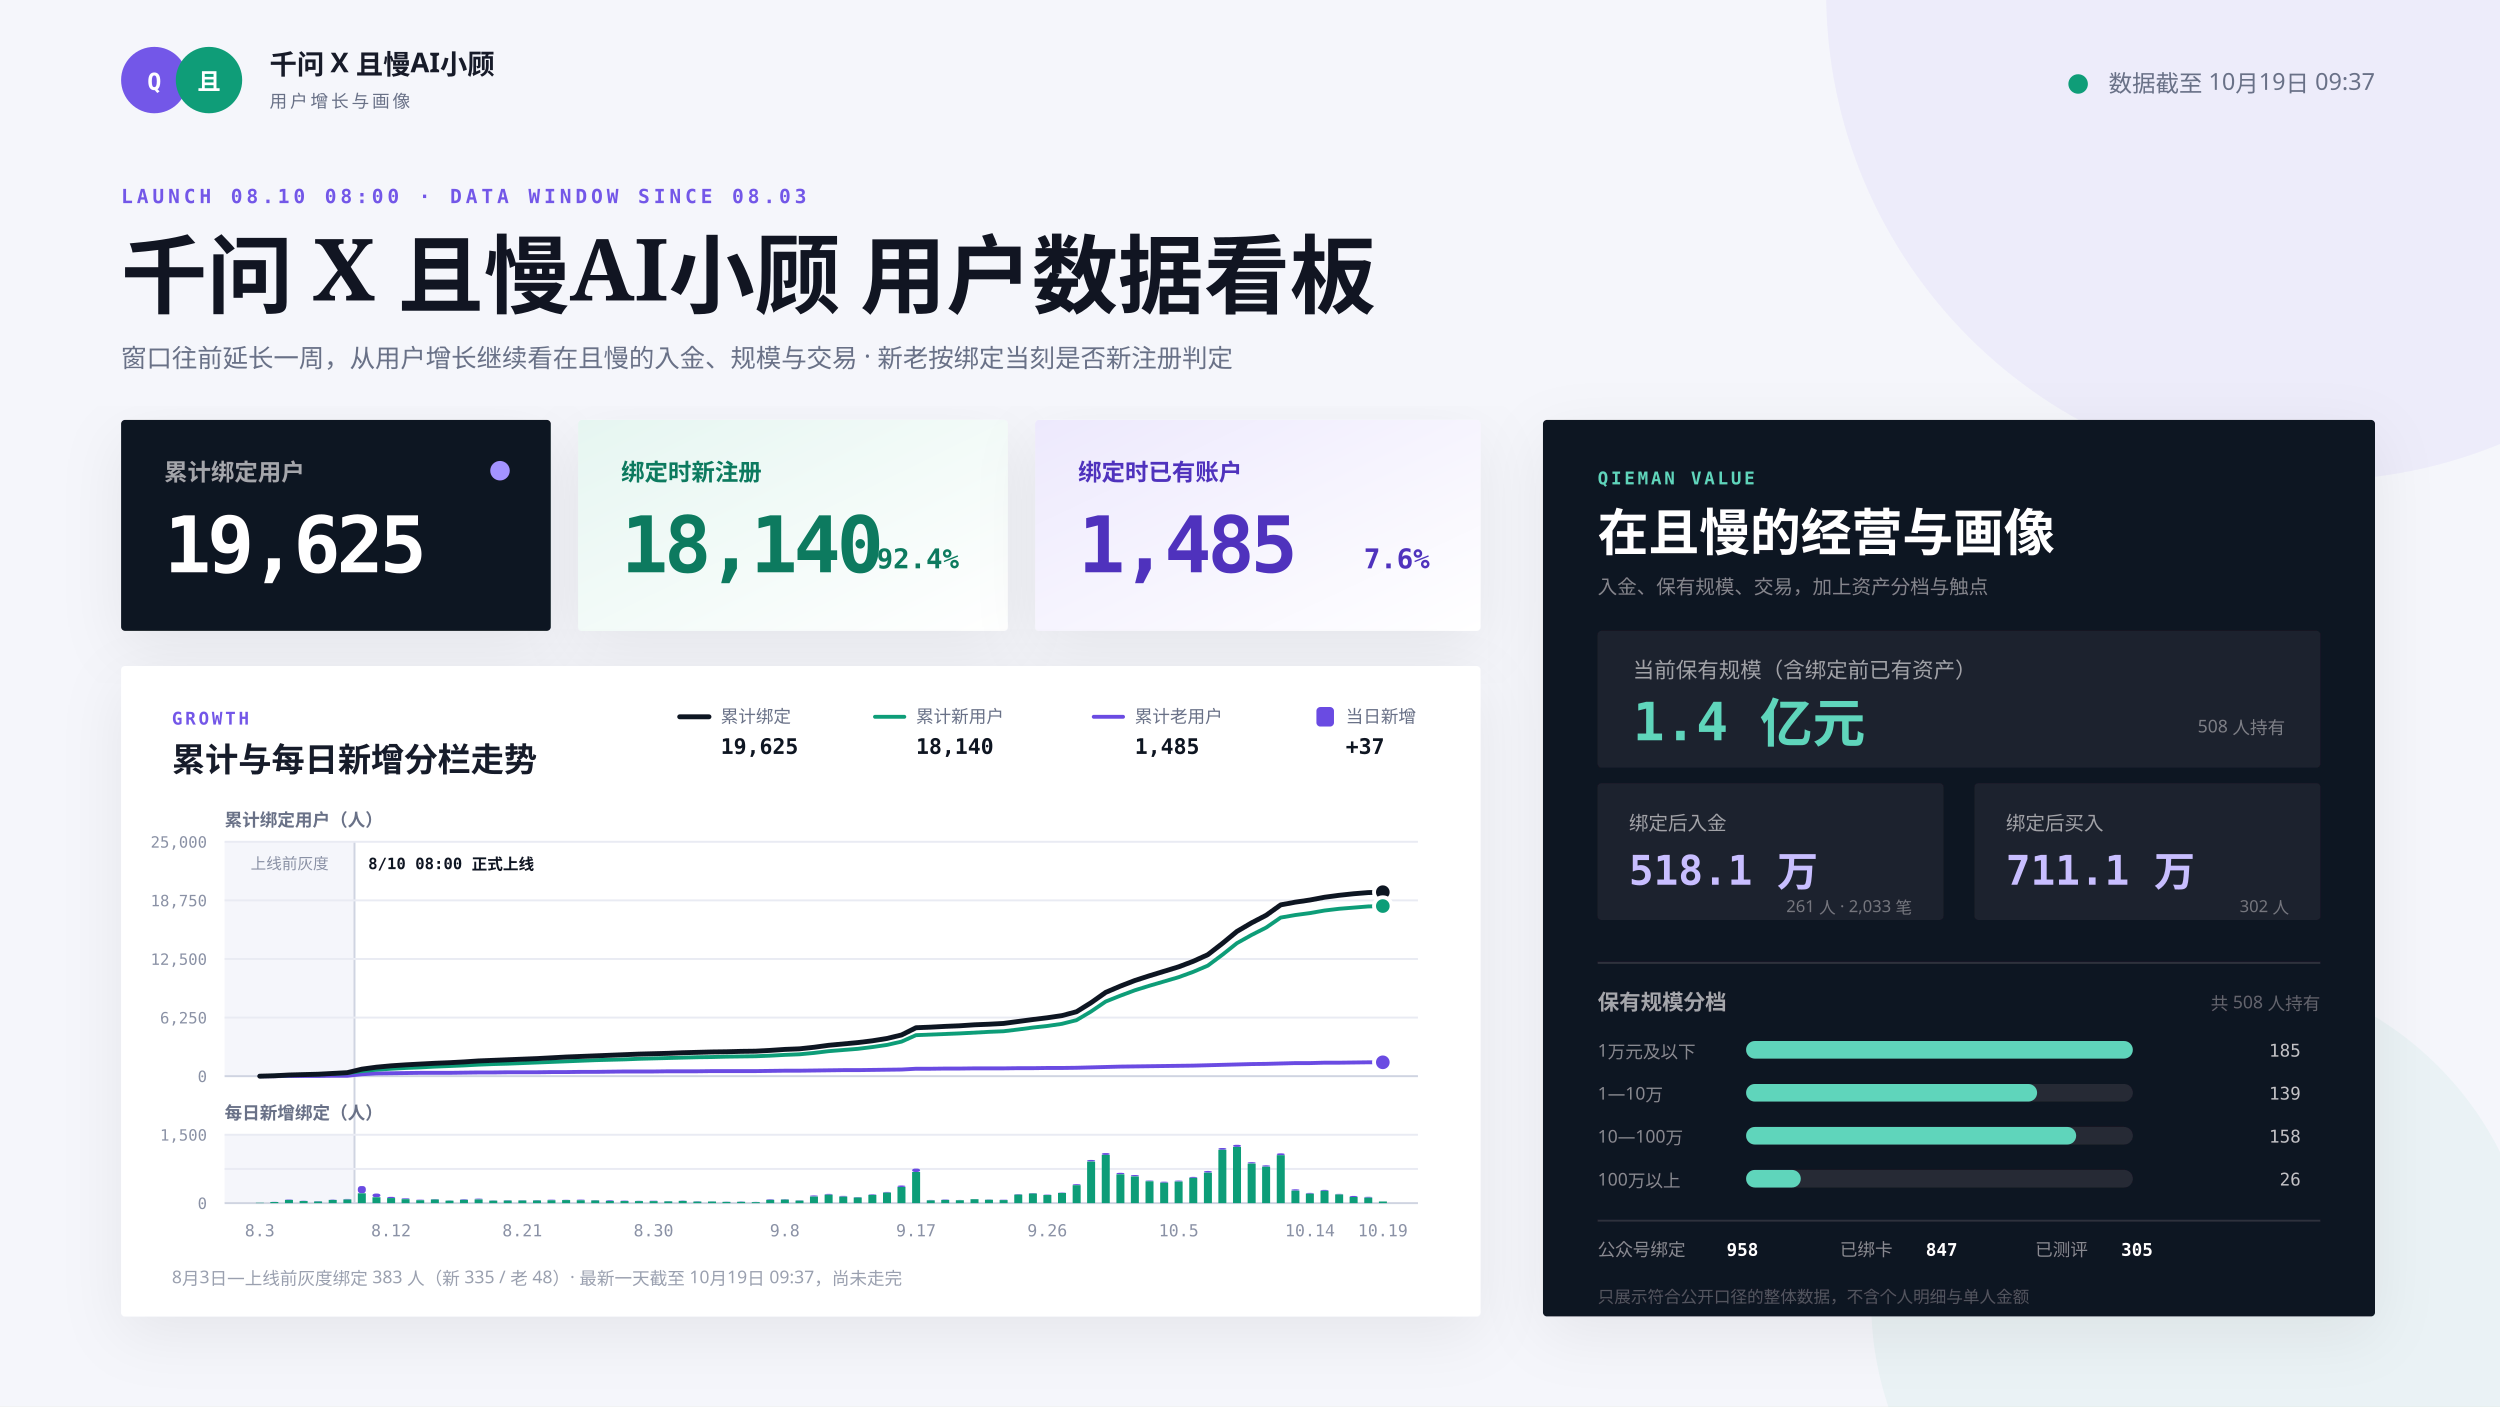
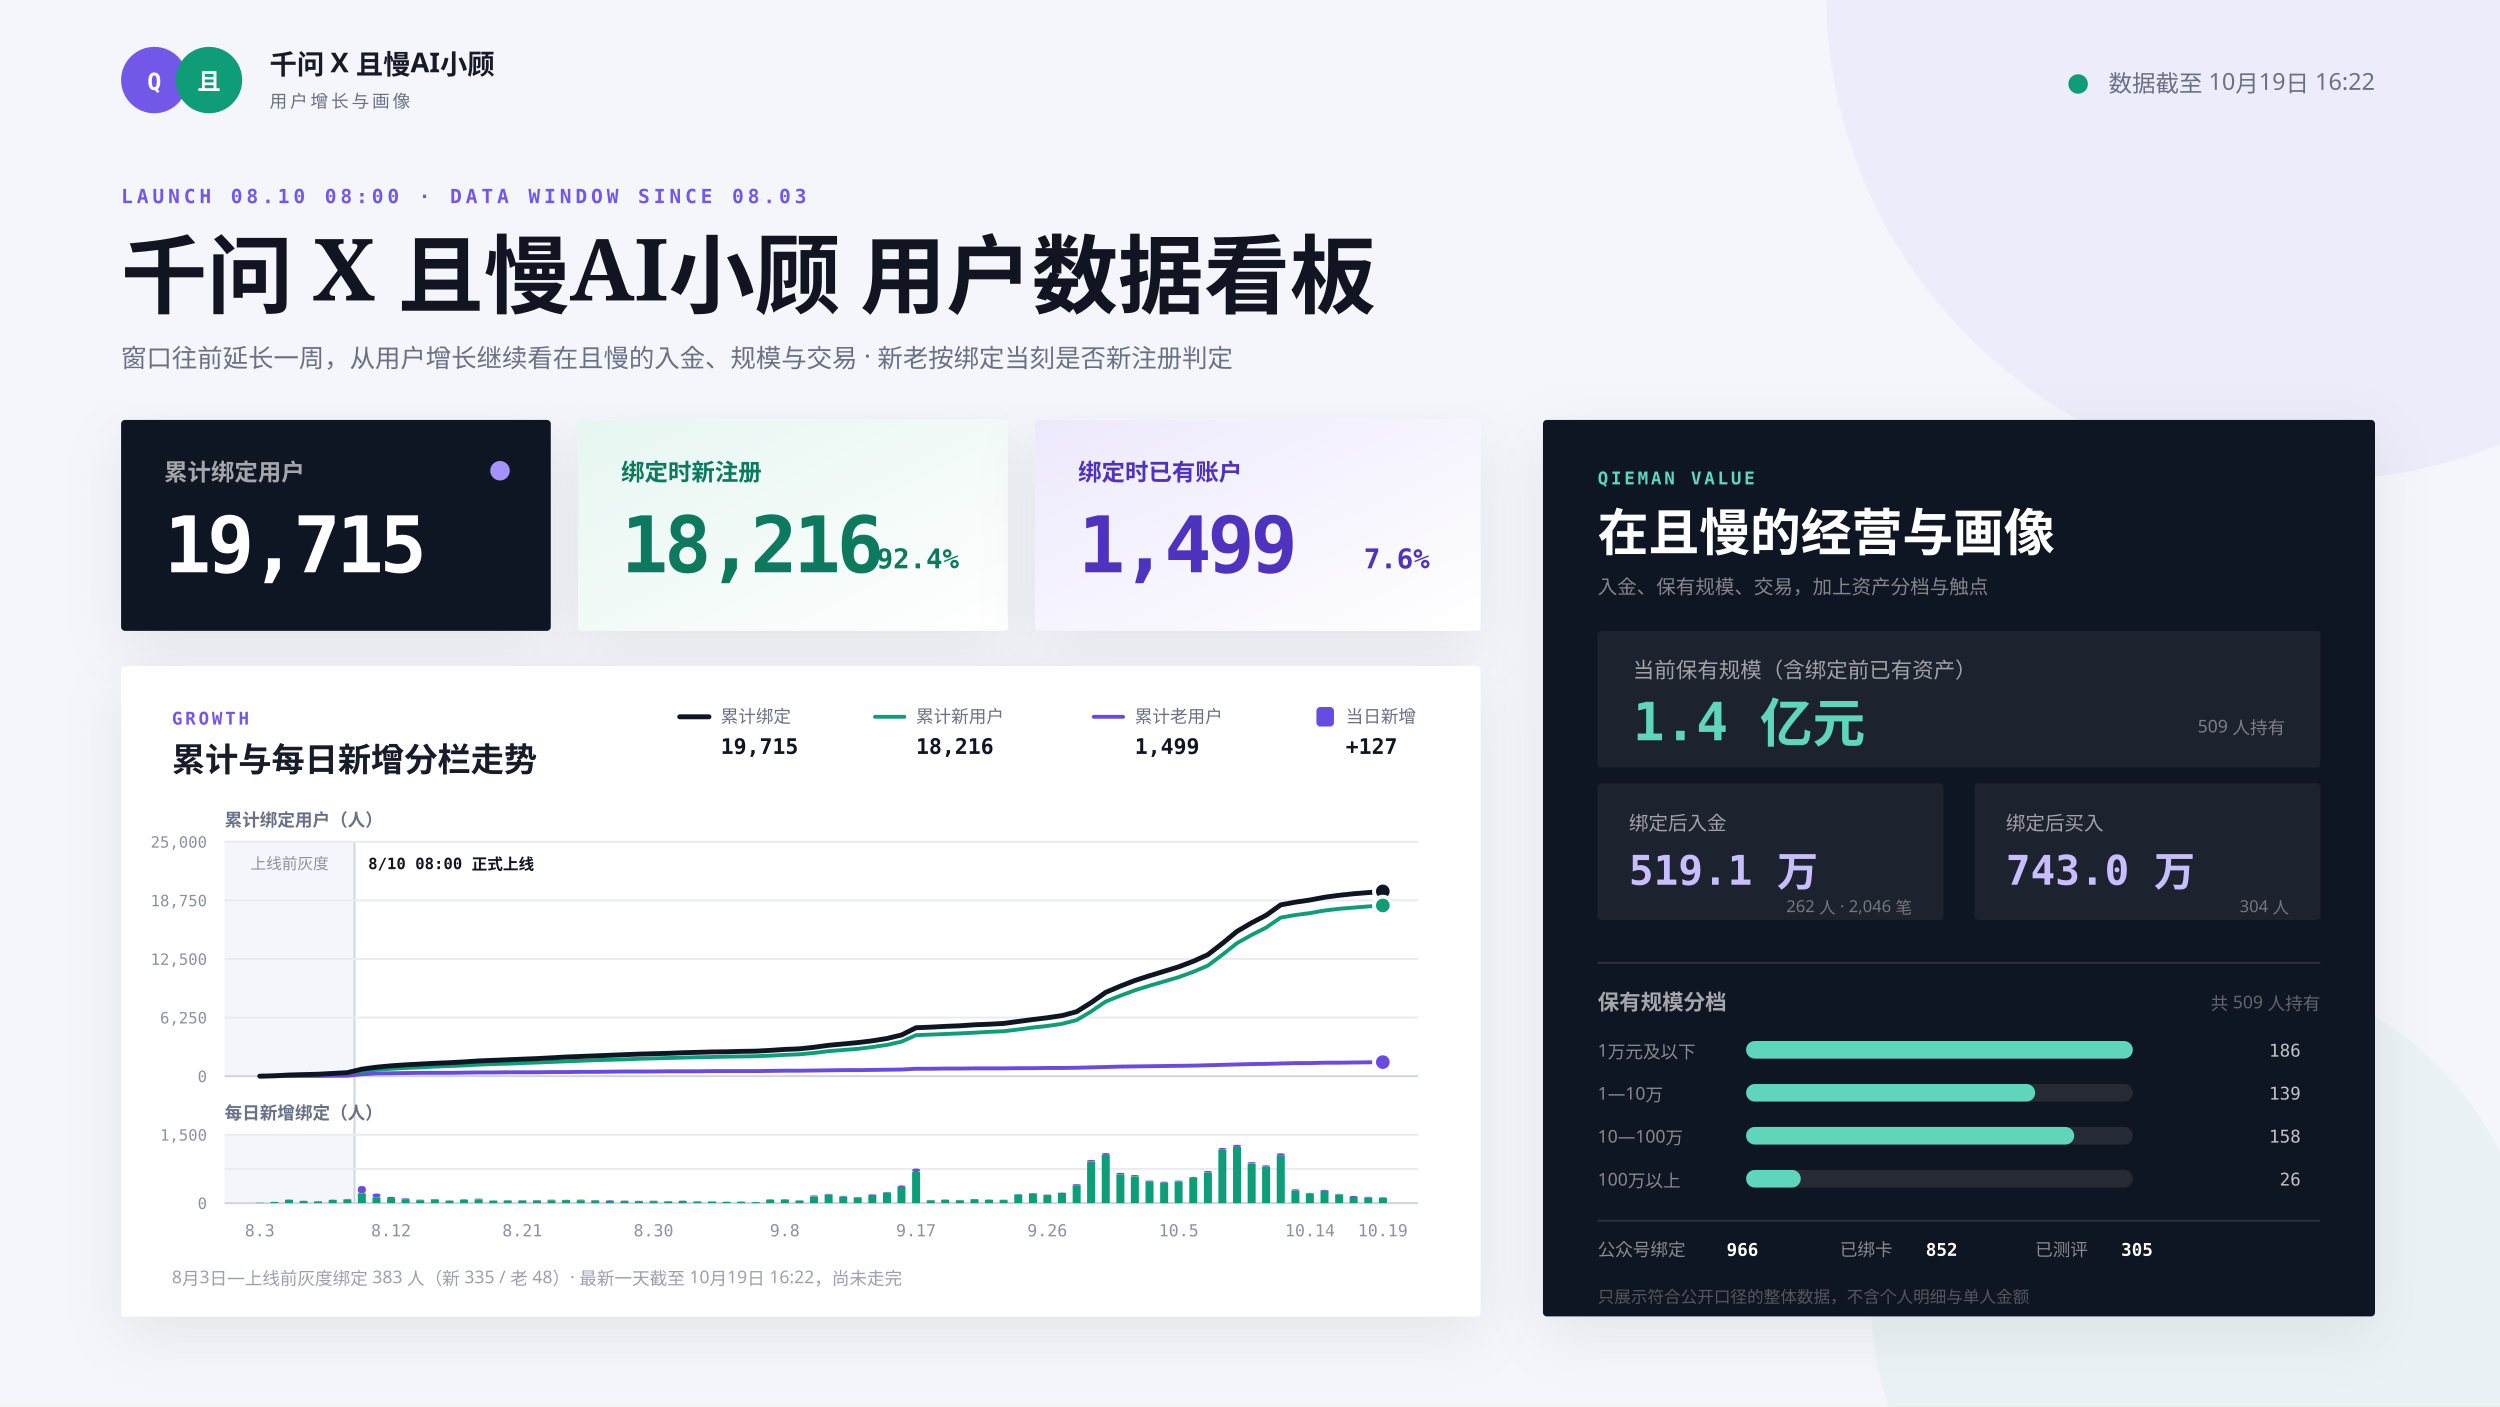
<svg xmlns="http://www.w3.org/2000/svg" width="1280" height="720" viewBox="0 0 1280 720" role="img" aria-labelledby="title desc">
  <defs>
    <linearGradient id="newCard" x1="0" y1="0" x2="1" y2="1">
      <stop offset="0" stop-color="#E6F6F1" />
      <stop offset="1" stop-color="#FFFFFF" />
    </linearGradient>
    <linearGradient id="oldCard" x1="0" y1="0" x2="1" y2="1">
      <stop offset="0" stop-color="#EDE9FD" />
      <stop offset="1" stop-color="#FFFFFF" />
    </linearGradient>
    <filter id="shadow" x="-15%" y="-15%" width="130%" height="140%">
      <feDropShadow dx="0" dy="9" stdDeviation="16" flood-color="#171B29" flood-opacity=".07" />
    </filter>
  </defs>
  <rect width="1280" height="720" fill="#F5F6FB" />
  <circle cx="1185" cy="-4" r="250" fill="#7357E8" fill-opacity=".07" />
  <circle cx="1128" cy="666" r="170" fill="#0F9D78" fill-opacity=".045" />
  <g font-family="PingFang SC,Microsoft YaHei,sans-serif">
    <g transform="translate(62 24)">
      <circle cx="17" cy="17" r="17" fill="#7357E8" />
      <text x="17" y="22" text-anchor="middle" fill="#FFFFFF" font-size="12" font-family="SFMono-Regular,monospace" font-weight="700">Q</text>
      <circle cx="45" cy="17" r="17" fill="#0F9D78" />
      <text x="45" y="22" text-anchor="middle" fill="#FFFFFF" font-size="12" font-weight="700">且</text>
      <text x="76" y="14" fill="#171B29" font-size="14" font-weight="700">千问 X 且慢AI小顾</text>
      <text x="76" y="31" fill="#697187" font-size="9" letter-spacing="1.5">用户增长与画像</text>
    </g>
-     <text x="1216" y="47" text-anchor="end" fill="#697187" font-size="12">数据截至 10月19日 09:37</text>
+     <text x="1216" y="47" text-anchor="end" fill="#697187" font-size="12">数据截至 10月19日 16:22</text>
    <circle cx="1064" cy="43" r="5" fill="#0F9D78" />
    <text x="62" y="104" fill="#7357E8" font-family="SFMono-Regular,monospace" font-size="10" font-weight="700" letter-spacing="2">LAUNCH 08.10 08:00 · DATA WINDOW SINCE 08.03</text>
    <text x="62" y="157" fill="#111522" font-family="Songti SC,STSong,serif" font-size="44" font-weight="700">千问 X 且慢AI小顾 用户数据看板</text>
    <text x="62" y="188" fill="#697187" font-size="13">窗口往前延长一周，从用户增长继续看在且慢的入金、规模与交易 · 新老按绑定当刻是否新注册判定</text>
    <g transform="translate(62 215)" filter="url(#shadow)">
      <rect width="220" height="108" rx="2" fill="#111522" />
      <text x="22" y="31" fill="#FFFFFF" fill-opacity=".62" font-size="12" font-weight="700">累计绑定用户</text>
-       <text x="22" y="78" fill="#FFFFFF" font-family="SFMono-Regular,monospace" font-size="40" font-weight="800" letter-spacing="-2">19,625</text>
+       <text x="22" y="78" fill="#FFFFFF" font-family="SFMono-Regular,monospace" font-size="40" font-weight="800" letter-spacing="-2">19,715</text>
      <circle cx="194" cy="26" r="5" fill="#A493FF" />
    </g>
    <g transform="translate(296 215)" filter="url(#shadow)">
      <rect width="220" height="108" rx="2" fill="url(#newCard)" />
      <text x="22" y="31" fill="#0A7A5E" font-size="12" font-weight="700">绑定时新注册</text>
-       <text x="22" y="78" fill="#0A7A5E" font-family="SFMono-Regular,monospace" font-size="40" font-weight="800" letter-spacing="-2">18,140</text>
+       <text x="22" y="78" fill="#0A7A5E" font-family="SFMono-Regular,monospace" font-size="40" font-weight="800" letter-spacing="-2">18,216</text>
      <text x="195" y="76" text-anchor="end" fill="#0A7A5E" font-family="SFMono-Regular,monospace" font-size="14" font-weight="700">92.4%</text>
    </g>
    <g transform="translate(530 215)" filter="url(#shadow)">
      <rect width="228" height="108" rx="2" fill="url(#oldCard)" />
      <text x="22" y="31" fill="#4F33BD" font-size="12" font-weight="700">绑定时已有账户</text>
-       <text x="22" y="78" fill="#4F33BD" font-family="SFMono-Regular,monospace" font-size="40" font-weight="800" letter-spacing="-2">1,485</text>
+       <text x="22" y="78" fill="#4F33BD" font-family="SFMono-Regular,monospace" font-size="40" font-weight="800" letter-spacing="-2">1,499</text>
      <text x="202" y="76" text-anchor="end" fill="#4F33BD" font-family="SFMono-Regular,monospace" font-size="14" font-weight="700">7.6%</text>
    </g>
    <g transform="translate(62 341)" filter="url(#shadow)">
      <rect width="696" height="333" rx="2" fill="#FFFFFF" />
      <text x="26" y="30" fill="#7357E8" font-family="SFMono-Regular,monospace" font-size="9" font-weight="700" letter-spacing="1.4">GROWTH</text>
      <text x="26" y="54" fill="#171B29" font-size="17" font-weight="700">累计与每日新增分栏走势</text>
      <g font-size="9">
        <line x1="286" y1="26" x2="301" y2="26" stroke="#111522" stroke-width="2.5" stroke-linecap="round" />
        <text x="307" y="29" fill="#697187">累计绑定</text>
-         <text x="307" y="45" fill="#111522" font-family="SFMono-Regular,monospace" font-size="11" font-weight="700">19,625</text>
+         <text x="307" y="45" fill="#111522" font-family="SFMono-Regular,monospace" font-size="11" font-weight="700">19,715</text>
        <line x1="386" y1="26" x2="401" y2="26" stroke="#0F9D78" stroke-width="2" stroke-linecap="round" />
        <text x="407" y="29" fill="#697187">累计新用户</text>
-         <text x="407" y="45" fill="#111522" font-family="SFMono-Regular,monospace" font-size="11" font-weight="700">18,140</text>
+         <text x="407" y="45" fill="#111522" font-family="SFMono-Regular,monospace" font-size="11" font-weight="700">18,216</text>
        <line x1="498" y1="26" x2="513" y2="26" stroke="#6A4CE2" stroke-width="2" stroke-linecap="round" />
        <text x="519" y="29" fill="#697187">累计老用户</text>
-         <text x="519" y="45" fill="#111522" font-family="SFMono-Regular,monospace" font-size="11" font-weight="700">1,485</text>
+         <text x="519" y="45" fill="#111522" font-family="SFMono-Regular,monospace" font-size="11" font-weight="700">1,499</text>
        <rect x="612" y="21" width="9" height="10" rx="2" fill="#6A4CE2" />
        <text x="627" y="29" fill="#697187">当日新增</text>
-         <text x="627" y="45" fill="#111522" font-family="SFMono-Regular,monospace" font-size="11" font-weight="700">+37</text>
+         <text x="627" y="45" fill="#111522" font-family="SFMono-Regular,monospace" font-size="11" font-weight="700">+127</text>
      </g>
      <rect x="53" y="90" width="66.5" height="120" fill="#F5F6FB" />
      <rect x="53" y="240" width="66.5" height="35" fill="#F5F6FB" />
      <line x1="119.5" y1="90" x2="119.5" y2="275" stroke="#CFD4E1" />
      <text x="86.3" y="104" text-anchor="middle" fill="#8A91A5" font-family="SFMono-Regular,monospace" font-size="8">上线前灰度</text>
      <text x="126.5" y="104" fill="#111522" font-family="SFMono-Regular,monospace" font-size="8" font-weight="700">8/10 08:00 正式上线</text>
      <text x="53" y="82" fill="#697187" font-size="9" font-weight="700">累计绑定用户（人）</text>
      <g stroke="#E9EBF3">
        <line x1="53" y1="180" x2="664" y2="180" />
        <line x1="53" y1="150" x2="664" y2="150" />
        <line x1="53" y1="120" x2="664" y2="120" />
        <line x1="53" y1="90" x2="664" y2="90" />
      </g>
      <line x1="53" y1="210" x2="664" y2="210" stroke="#CFD4E1" />
      <g fill="#8A91A5" font-family="SFMono-Regular,monospace" font-size="8">
        <text x="44" y="213" text-anchor="end">0</text>
        <text x="44" y="183" text-anchor="end">6,250</text>
        <text x="44" y="153" text-anchor="end">12,500</text>
        <text x="44" y="123" text-anchor="end">18,750</text>
        <text x="44" y="93" text-anchor="end">25,000</text>
      </g>
-       <path d="M71.0 210.0 L78.5 210.0 L85.9 209.9 L93.4 209.9 L100.9 209.9 L108.3 209.8 L115.8 209.8 L123.3 209.0 L130.7 208.6 L138.2 208.5 L145.7 208.4 L153.1 208.3 L160.6 208.3 L168.1 208.3 L175.5 208.2 L183.0 208.1 L190.5 208.1 L197.9 208.0 L205.4 208.0 L212.9 208.0 L220.4 207.9 L227.8 207.9 L235.3 207.8 L242.8 207.8 L250.2 207.7 L257.7 207.6 L265.2 207.6 L272.6 207.6 L280.1 207.5 L287.6 207.5 L295.0 207.5 L302.5 207.4 L310.0 207.4 L317.4 207.4 L324.9 207.4 L332.4 207.3 L339.8 207.2 L347.3 207.2 L354.8 207.1 L362.2 207.0 L369.7 206.9 L377.2 206.9 L384.6 206.8 L392.1 206.7 L399.6 206.6 L407.0 206.2 L414.5 206.2 L422.0 206.1 L429.4 206.1 L436.9 206.0 L444.4 206.0 L451.8 206.0 L459.3 205.9 L466.8 205.9 L474.2 205.8 L481.7 205.8 L489.2 205.7 L496.6 205.5 L504.1 205.3 L511.6 205.1 L519.1 205.0 L526.5 204.9 L534.0 204.8 L541.5 204.7 L548.9 204.6 L556.4 204.4 L563.9 204.2 L571.3 204.0 L578.8 203.8 L586.3 203.7 L593.7 203.5 L601.2 203.3 L608.7 203.3 L616.1 203.1 L623.6 203.1 L631.1 203.0 L638.5 202.9 L646.0 202.9" fill="none" stroke="#6A4CE2" stroke-width="2" stroke-linecap="round" stroke-linejoin="round" />
-       <path d="M71.0 210.0 L78.5 209.8 L85.9 209.5 L93.4 209.3 L100.9 209.1 L108.3 208.8 L115.8 208.4 L123.3 207.4 L130.7 206.7 L138.2 206.2 L145.7 205.8 L153.1 205.5 L160.6 205.1 L168.1 204.8 L175.5 204.5 L183.0 204.1 L190.5 203.8 L197.9 203.6 L205.4 203.3 L212.9 203.0 L220.4 202.7 L227.8 202.4 L235.3 202.1 L242.8 201.8 L250.2 201.6 L257.7 201.4 L265.2 201.1 L272.6 200.9 L280.1 200.7 L287.6 200.5 L295.0 200.3 L302.5 200.2 L310.0 200.0 L317.4 199.9 L324.9 199.8 L332.4 199.5 L339.8 199.1 L347.3 198.8 L354.8 198.1 L362.2 197.2 L369.7 196.6 L377.2 196.0 L384.6 195.1 L392.1 194.0 L399.6 192.3 L407.0 189.0 L414.5 188.7 L422.0 188.4 L429.4 188.1 L436.9 187.7 L444.4 187.3 L451.8 187.0 L459.3 186.1 L466.8 185.1 L474.2 184.3 L481.7 183.2 L489.2 181.3 L496.6 176.9 L504.1 171.8 L511.6 168.8 L519.1 166.0 L526.5 163.7 L534.0 161.5 L541.5 159.3 L548.9 156.6 L556.4 153.4 L563.9 147.8 L571.3 141.9 L578.8 137.7 L586.3 133.9 L593.7 128.8 L601.2 127.5 L608.7 126.5 L616.1 125.2 L623.6 124.3 L631.1 123.7 L638.5 123.1 L646.0 122.9" fill="none" stroke="#0F9D78" stroke-width="2" stroke-linecap="round" stroke-linejoin="round" />
-       <path d="M71.0 210.0 L78.5 209.8 L85.9 209.4 L93.4 209.2 L100.9 209.0 L108.3 208.6 L115.8 208.2 L123.3 206.4 L130.7 205.4 L138.2 204.7 L145.7 204.2 L153.1 203.8 L160.6 203.4 L168.1 203.1 L175.5 202.7 L183.0 202.2 L190.5 201.9 L197.9 201.6 L205.4 201.3 L212.9 201.0 L220.4 200.6 L227.8 200.2 L235.3 199.9 L242.8 199.6 L250.2 199.3 L257.7 199.0 L265.2 198.7 L272.6 198.5 L280.1 198.3 L287.6 198.0 L295.0 197.8 L302.5 197.6 L310.0 197.5 L317.4 197.3 L324.9 197.2 L332.4 196.8 L339.8 196.3 L347.3 196.0 L354.8 195.2 L362.2 194.2 L369.7 193.5 L377.2 192.8 L384.6 191.9 L392.1 190.7 L399.6 188.9 L407.0 185.2 L414.5 184.9 L422.0 184.5 L429.4 184.2 L436.9 183.7 L444.4 183.4 L451.8 183.0 L459.3 182.0 L466.8 181.0 L474.2 180.1 L481.7 179.0 L489.2 177.0 L496.6 172.4 L504.1 167.1 L511.6 163.9 L519.1 161.0 L526.5 158.6 L534.0 156.3 L541.5 154.0 L548.9 151.2 L556.4 147.8 L563.9 142.0 L571.3 135.9 L578.8 131.5 L586.3 127.6 L593.7 122.3 L601.2 120.9 L608.7 119.8 L616.1 118.4 L623.6 117.4 L631.1 116.6 L638.5 116.0 L646.0 115.8" fill="none" stroke="#111522" stroke-width="2.5" stroke-linecap="round" stroke-linejoin="round" />
+       <path d="M71.0 210.0 L78.5 210.0 L85.9 209.9 L93.4 209.9 L100.9 209.9 L108.3 209.8 L115.8 209.8 L123.3 209.0 L130.7 208.6 L138.2 208.5 L145.7 208.4 L153.1 208.3 L160.6 208.3 L168.1 208.3 L175.5 208.2 L183.0 208.1 L190.5 208.1 L197.9 208.0 L205.4 208.0 L212.9 208.0 L220.4 207.9 L227.8 207.9 L235.3 207.8 L242.8 207.8 L250.2 207.7 L257.7 207.6 L265.2 207.6 L272.6 207.6 L280.1 207.5 L287.6 207.5 L295.0 207.5 L302.5 207.4 L310.0 207.4 L317.4 207.4 L324.9 207.4 L332.4 207.3 L339.8 207.2 L347.3 207.2 L354.8 207.1 L362.2 207.0 L369.7 206.9 L377.2 206.9 L384.6 206.8 L392.1 206.7 L399.6 206.6 L407.0 206.2 L414.5 206.2 L422.0 206.1 L429.4 206.1 L436.9 206.0 L444.4 206.0 L451.8 206.0 L459.3 205.9 L466.8 205.9 L474.2 205.8 L481.7 205.8 L489.2 205.7 L496.6 205.5 L504.1 205.3 L511.6 205.1 L519.1 205.0 L526.5 204.9 L534.0 204.8 L541.5 204.7 L548.9 204.6 L556.4 204.4 L563.9 204.2 L571.3 204.0 L578.8 203.8 L586.3 203.7 L593.7 203.5 L601.2 203.3 L608.7 203.3 L616.1 203.1 L623.6 203.1 L631.1 203.0 L638.5 202.9 L646.0 202.8" fill="none" stroke="#6A4CE2" stroke-width="2" stroke-linecap="round" stroke-linejoin="round" />
+       <path d="M71.0 210.0 L78.5 209.8 L85.9 209.5 L93.4 209.3 L100.9 209.1 L108.3 208.8 L115.8 208.4 L123.3 207.4 L130.7 206.7 L138.2 206.2 L145.7 205.8 L153.1 205.5 L160.6 205.1 L168.1 204.8 L175.5 204.5 L183.0 204.1 L190.5 203.8 L197.9 203.6 L205.4 203.3 L212.9 203.0 L220.4 202.7 L227.8 202.4 L235.3 202.1 L242.8 201.8 L250.2 201.6 L257.7 201.4 L265.2 201.1 L272.6 200.9 L280.1 200.7 L287.6 200.5 L295.0 200.3 L302.5 200.2 L310.0 200.0 L317.4 199.9 L324.9 199.8 L332.4 199.5 L339.8 199.1 L347.3 198.8 L354.8 198.1 L362.2 197.2 L369.7 196.6 L377.2 196.0 L384.6 195.1 L392.1 194.0 L399.6 192.3 L407.0 189.0 L414.5 188.7 L422.0 188.4 L429.4 188.1 L436.9 187.7 L444.4 187.3 L451.8 187.0 L459.3 186.1 L466.8 185.1 L474.2 184.3 L481.7 183.2 L489.2 181.3 L496.6 176.9 L504.1 171.8 L511.6 168.8 L519.1 166.0 L526.5 163.7 L534.0 161.5 L541.5 159.3 L548.9 156.6 L556.4 153.4 L563.9 147.8 L571.3 141.9 L578.8 137.7 L586.3 133.9 L593.7 128.8 L601.2 127.5 L608.7 126.5 L616.1 125.2 L623.6 124.3 L631.1 123.7 L638.5 123.1 L646.0 122.6" fill="none" stroke="#0F9D78" stroke-width="2" stroke-linecap="round" stroke-linejoin="round" />
+       <path d="M71.0 210.0 L78.5 209.8 L85.9 209.4 L93.4 209.2 L100.9 209.0 L108.3 208.6 L115.8 208.2 L123.3 206.4 L130.7 205.4 L138.2 204.7 L145.7 204.2 L153.1 203.8 L160.6 203.4 L168.1 203.1 L175.5 202.7 L183.0 202.2 L190.5 201.9 L197.9 201.6 L205.4 201.3 L212.9 201.0 L220.4 200.6 L227.8 200.2 L235.3 199.9 L242.8 199.6 L250.2 199.3 L257.7 199.0 L265.2 198.7 L272.6 198.5 L280.1 198.3 L287.6 198.0 L295.0 197.8 L302.5 197.6 L310.0 197.5 L317.4 197.3 L324.9 197.2 L332.4 196.8 L339.8 196.3 L347.3 196.0 L354.8 195.2 L362.2 194.2 L369.7 193.5 L377.2 192.8 L384.6 191.9 L392.1 190.7 L399.6 188.9 L407.0 185.2 L414.5 184.9 L422.0 184.5 L429.4 184.2 L436.9 183.7 L444.4 183.4 L451.8 183.0 L459.3 182.0 L466.8 181.0 L474.2 180.1 L481.7 179.0 L489.2 177.0 L496.6 172.4 L504.1 167.1 L511.6 163.9 L519.1 161.0 L526.5 158.6 L534.0 156.3 L541.5 154.0 L548.9 151.2 L556.4 147.8 L563.9 142.0 L571.3 135.9 L578.8 131.5 L586.3 127.6 L593.7 122.3 L601.2 120.9 L608.7 119.8 L616.1 118.4 L623.6 117.4 L631.1 116.6 L638.5 116.0 L646.0 115.4" fill="none" stroke="#111522" stroke-width="2.5" stroke-linecap="round" stroke-linejoin="round" />
      <g stroke="#FFFFFF" stroke-width="2">
-         <circle cx="646.0" cy="115.8" r="4.5" fill="#111522" />
-         <circle cx="646.0" cy="122.9" r="4.5" fill="#0F9D78" />
-         <circle cx="646.0" cy="202.9" r="4.5" fill="#6A4CE2" />
+         <circle cx="646.0" cy="115.4" r="4.5" fill="#111522" />
+         <circle cx="646.0" cy="122.6" r="4.5" fill="#0F9D78" />
+         <circle cx="646.0" cy="202.8" r="4.5" fill="#6A4CE2" />
      </g>
      <text x="53" y="232" fill="#697187" font-size="9" font-weight="700">每日新增绑定（人）</text>
      <g stroke="#E9EBF3">
        <line x1="53" y1="240" x2="664" y2="240" />
        <line x1="53" y1="257.5" x2="664" y2="257.5" />
      </g>
      <line x1="53" y1="275" x2="664" y2="275" stroke="#CFD4E1" />
      <g fill="#8A91A5" font-family="SFMono-Regular,monospace" font-size="8">
        <text x="44" y="243" text-anchor="end">1,500</text>
        <text x="44" y="278" text-anchor="end">0</text>
      </g>
      <g fill="#6A4CE2">
        <rect x="69.0" y="274.79" width="4.1" height="0.02" rx="1.5" />
        <rect x="76.4" y="274.35" width="4.1" height="0.07" rx="1.5" />
        <rect x="83.9" y="273.16" width="4.1" height="0.21" rx="1.5" />
        <rect x="91.4" y="273.79" width="4.1" height="0.14" rx="1.5" />
        <rect x="98.8" y="273.93" width="4.1" height="0.23" rx="1.5" />
        <rect x="106.3" y="273.20" width="4.1" height="0.16" rx="1.5" />
        <rect x="113.8" y="272.85" width="4.1" height="0.28" rx="1.5" />
        <rect x="121.2" y="266.25" width="4.1" height="3.71" rx="1.5" />
        <rect x="128.7" y="270.10" width="4.1" height="1.89" rx="1.5" />
        <rect x="136.2" y="271.78" width="4.1" height="0.63" rx="1.5" />
        <rect x="143.6" y="272.53" width="4.1" height="0.44" rx="1.5" />
        <rect x="151.1" y="273.23" width="4.1" height="0.28" rx="1.5" />
        <rect x="158.6" y="272.90" width="4.1" height="0.23" rx="1.5" />
        <rect x="166.1" y="273.60" width="4.1" height="0.14" rx="1.5" />
        <rect x="173.5" y="273.02" width="4.1" height="0.30" rx="1.5" />
        <rect x="181.0" y="272.69" width="4.1" height="0.42" rx="1.5" />
        <rect x="188.5" y="273.58" width="4.1" height="0.14" rx="1.5" />
        <rect x="195.9" y="273.46" width="4.1" height="0.23" rx="1.5" />
        <rect x="203.4" y="273.46" width="4.1" height="0.19" rx="1.5" />
        <rect x="210.9" y="273.41" width="4.1" height="0.23" rx="1.5" />
        <rect x="218.3" y="273.23" width="4.1" height="0.30" rx="1.5" />
        <rect x="225.8" y="273.30" width="4.1" height="0.14" rx="1.5" />
        <rect x="233.3" y="273.20" width="4.1" height="0.33" rx="1.5" />
        <rect x="240.7" y="273.44" width="4.1" height="0.19" rx="1.5" />
        <rect x="248.2" y="273.53" width="4.1" height="0.35" rx="1.5" />
        <rect x="255.7" y="273.72" width="4.1" height="0.21" rx="1.5" />
        <rect x="263.1" y="273.81" width="4.1" height="0.16" rx="1.5" />
        <rect x="270.6" y="273.76" width="4.1" height="0.21" rx="1.5" />
        <rect x="278.1" y="273.93" width="4.1" height="0.19" rx="1.5" />
        <rect x="285.5" y="273.69" width="4.1" height="0.16" rx="1.5" />
        <rect x="293.0" y="274.02" width="4.1" height="0.19" rx="1.5" />
        <rect x="300.5" y="274.09" width="4.1" height="0.09" rx="1.5" />
        <rect x="307.9" y="274.25" width="4.1" height="0.09" rx="1.5" />
        <rect x="315.4" y="274.16" width="4.1" height="0.16" rx="1.5" />
        <rect x="322.9" y="274.37" width="4.1" height="0.12" rx="1.5" />
        <rect x="330.3" y="273.04" width="4.1" height="0.30" rx="1.5" />
        <rect x="337.8" y="272.97" width="4.1" height="0.21" rx="1.5" />
        <rect x="345.3" y="273.53" width="4.1" height="0.19" rx="1.5" />
        <rect x="352.7" y="271.06" width="4.1" height="0.58" rx="1.5" />
        <rect x="360.2" y="270.26" width="4.1" height="0.44" rx="1.5" />
        <rect x="367.7" y="271.27" width="4.1" height="0.42" rx="1.5" />
        <rect x="375.1" y="271.85" width="4.1" height="0.28" rx="1.5" />
        <rect x="382.6" y="270.50" width="4.1" height="0.30" rx="1.5" />
        <rect x="390.1" y="269.26" width="4.1" height="0.37" rx="1.5" />
        <rect x="397.5" y="265.97" width="4.1" height="0.77" rx="1.5" />
        <rect x="405.0" y="257.31" width="4.1" height="1.75" rx="1.5" />
        <rect x="412.5" y="273.37" width="4.1" height="0.23" rx="1.5" />
        <rect x="419.9" y="273.16" width="4.1" height="0.21" rx="1.5" />
        <rect x="427.4" y="273.37" width="4.1" height="0.16" rx="1.5" />
        <rect x="434.9" y="272.88" width="4.1" height="0.12" rx="1.5" />
        <rect x="442.3" y="273.11" width="4.1" height="0.16" rx="1.5" />
        <rect x="449.8" y="273.25" width="4.1" height="0.19" rx="1.5" />
        <rect x="457.3" y="270.36" width="4.1" height="0.30" rx="1.5" />
        <rect x="464.8" y="269.80" width="4.1" height="0.28" rx="1.5" />
        <rect x="472.2" y="270.64" width="4.1" height="0.21" rx="1.5" />
        <rect x="479.7" y="269.61" width="4.1" height="0.19" rx="1.5" />
        <rect x="487.2" y="265.29" width="4.1" height="0.51" rx="1.5" />
        <rect x="494.6" y="252.88" width="4.1" height="0.84" rx="1.5" />
        <rect x="502.1" y="249.36" width="4.1" height="0.96" rx="1.5" />
        <rect x="509.6" y="259.46" width="4.1" height="0.79" rx="1.5" />
        <rect x="517.0" y="260.60" width="4.1" height="0.72" rx="1.5" />
        <rect x="524.5" y="263.43" width="4.1" height="0.40" rx="1.5" />
        <rect x="532.0" y="264.01" width="4.1" height="0.56" rx="1.5" />
        <rect x="539.4" y="263.45" width="4.1" height="0.51" rx="1.5" />
        <rect x="546.9" y="261.56" width="4.1" height="0.51" rx="1.5" />
        <rect x="554.4" y="258.53" width="4.1" height="0.89" rx="1.5" />
        <rect x="561.8" y="246.77" width="4.1" height="0.93" rx="1.5" />
        <rect x="569.3" y="245.13" width="4.1" height="1.10" rx="1.5" />
        <rect x="576.8" y="254.02" width="4.1" height="0.72" rx="1.5" />
        <rect x="584.2" y="255.63" width="4.1" height="0.72" rx="1.5" />
        <rect x="591.7" y="249.52" width="4.1" height="0.93" rx="1.5" />
        <rect x="599.2" y="267.91" width="4.1" height="0.72" rx="1.5" />
        <rect x="606.6" y="269.75" width="4.1" height="0.44" rx="1.5" />
        <rect x="614.1" y="268.21" width="4.1" height="0.51" rx="1.5" />
        <rect x="621.6" y="270.26" width="4.1" height="0.30" rx="1.5" />
        <rect x="629.0" y="271.31" width="4.1" height="0.56" rx="1.5" />
        <rect x="636.5" y="271.76" width="4.1" height="0.44" rx="1.5" />
-         <rect x="644.0" y="274.14" width="4.1" height="0.02" rx="1.5" />
+         <rect x="644.0" y="272.04" width="4.1" height="0.35" rx="1.5" />
      </g>
      <g fill="#0F9D78">
        <rect x="69.0" y="274.81" width="4.1" height="0.19" />
        <rect x="76.4" y="274.42" width="4.1" height="0.58" />
        <rect x="83.9" y="273.37" width="4.1" height="1.63" />
        <rect x="91.4" y="273.93" width="4.1" height="1.07" />
        <rect x="98.8" y="274.16" width="4.1" height="0.84" />
        <rect x="106.3" y="273.37" width="4.1" height="1.63" />
        <rect x="113.8" y="273.13" width="4.1" height="1.87" />
        <rect x="121.2" y="269.96" width="4.1" height="5.04" />
        <rect x="128.7" y="271.99" width="4.1" height="3.01" />
        <rect x="136.2" y="272.41" width="4.1" height="2.59" />
        <rect x="143.6" y="272.97" width="4.1" height="2.03" />
        <rect x="151.1" y="273.51" width="4.1" height="1.49" />
        <rect x="158.6" y="273.13" width="4.1" height="1.87" />
        <rect x="166.1" y="273.74" width="4.1" height="1.26" />
        <rect x="173.5" y="273.32" width="4.1" height="1.68" />
        <rect x="181.0" y="273.11" width="4.1" height="1.89" />
        <rect x="188.5" y="273.72" width="4.1" height="1.28" />
        <rect x="195.9" y="273.69" width="4.1" height="1.31" />
        <rect x="203.4" y="273.65" width="4.1" height="1.35" />
        <rect x="210.9" y="273.65" width="4.1" height="1.35" />
        <rect x="218.3" y="273.53" width="4.1" height="1.47" />
        <rect x="225.8" y="273.44" width="4.1" height="1.56" />
        <rect x="233.3" y="273.53" width="4.1" height="1.47" />
        <rect x="240.7" y="273.62" width="4.1" height="1.38" />
        <rect x="248.2" y="273.88" width="4.1" height="1.12" />
        <rect x="255.7" y="273.93" width="4.1" height="1.07" />
        <rect x="263.1" y="273.97" width="4.1" height="1.03" />
        <rect x="270.6" y="273.97" width="4.1" height="1.03" />
        <rect x="278.1" y="274.11" width="4.1" height="0.89" />
        <rect x="285.5" y="273.86" width="4.1" height="1.14" />
        <rect x="293.0" y="274.21" width="4.1" height="0.79" />
        <rect x="300.5" y="274.18" width="4.1" height="0.82" />
        <rect x="307.9" y="274.35" width="4.1" height="0.65" />
        <rect x="315.4" y="274.32" width="4.1" height="0.68" />
        <rect x="322.9" y="274.49" width="4.1" height="0.51" />
        <rect x="330.3" y="273.34" width="4.1" height="1.66" />
        <rect x="337.8" y="273.18" width="4.1" height="1.82" />
        <rect x="345.3" y="273.72" width="4.1" height="1.28" />
        <rect x="352.7" y="271.64" width="4.1" height="3.36" />
        <rect x="360.2" y="270.71" width="4.1" height="4.29" />
        <rect x="367.7" y="271.69" width="4.1" height="3.31" />
        <rect x="375.1" y="272.13" width="4.1" height="2.87" />
        <rect x="382.6" y="270.80" width="4.1" height="4.20" />
        <rect x="390.1" y="269.63" width="4.1" height="5.37" />
        <rect x="397.5" y="266.74" width="4.1" height="8.26" />
        <rect x="405.0" y="259.06" width="4.1" height="15.94" />
        <rect x="412.5" y="273.60" width="4.1" height="1.40" />
        <rect x="419.9" y="273.37" width="4.1" height="1.63" />
        <rect x="427.4" y="273.53" width="4.1" height="1.47" />
        <rect x="434.9" y="272.99" width="4.1" height="2.01" />
        <rect x="442.3" y="273.27" width="4.1" height="1.73" />
        <rect x="449.8" y="273.44" width="4.1" height="1.56" />
        <rect x="457.3" y="270.66" width="4.1" height="4.34" />
        <rect x="464.8" y="270.08" width="4.1" height="4.92" />
        <rect x="472.2" y="270.85" width="4.1" height="4.15" />
        <rect x="479.7" y="269.80" width="4.1" height="5.20" />
        <rect x="487.2" y="265.81" width="4.1" height="9.19" />
        <rect x="494.6" y="253.72" width="4.1" height="21.28" />
        <rect x="502.1" y="250.31" width="4.1" height="24.69" />
        <rect x="509.6" y="260.25" width="4.1" height="14.75" />
        <rect x="517.0" y="261.33" width="4.1" height="13.67" />
        <rect x="524.5" y="263.82" width="4.1" height="11.18" />
        <rect x="532.0" y="264.57" width="4.1" height="10.43" />
        <rect x="539.4" y="263.96" width="4.1" height="11.04" />
        <rect x="546.9" y="262.07" width="4.1" height="12.93" />
        <rect x="554.4" y="259.41" width="4.1" height="15.59" />
        <rect x="561.8" y="247.70" width="4.1" height="27.30" />
        <rect x="569.3" y="246.23" width="4.1" height="28.77" />
        <rect x="576.8" y="254.75" width="4.1" height="20.25" />
        <rect x="584.2" y="256.36" width="4.1" height="18.64" />
        <rect x="591.7" y="250.45" width="4.1" height="24.55" />
        <rect x="599.2" y="268.63" width="4.1" height="6.37" />
        <rect x="606.6" y="270.19" width="4.1" height="4.81" />
        <rect x="614.1" y="268.72" width="4.1" height="6.28" />
        <rect x="621.6" y="270.57" width="4.1" height="4.43" />
        <rect x="629.0" y="271.87" width="4.1" height="3.13" />
        <rect x="636.5" y="272.20" width="4.1" height="2.80" />
-         <rect x="644.0" y="274.16" width="4.1" height="0.84" />
+         <rect x="644.0" y="272.39" width="4.1" height="2.61" />
      </g>
      <g fill="#8A91A5" font-family="SFMono-Regular,monospace" font-size="8.5">
        <text x="71.0" y="292" text-anchor="middle">8.3</text>
        <text x="138.2" y="292" text-anchor="middle">8.12</text>
        <text x="205.4" y="292" text-anchor="middle">8.21</text>
        <text x="272.6" y="292" text-anchor="middle">8.30</text>
        <text x="339.8" y="292" text-anchor="middle">9.8</text>
        <text x="407.0" y="292" text-anchor="middle">9.17</text>
        <text x="474.2" y="292" text-anchor="middle">9.26</text>
        <text x="541.5" y="292" text-anchor="middle">10.5</text>
        <text x="608.7" y="292" text-anchor="middle">10.14</text>
        <text x="646.0" y="292" text-anchor="middle">10.19</text>
      </g>
-       <text x="26" y="316" fill="#9AA0AF" font-size="9">8月3日—上线前灰度绑定 383 人（新 335 / 老 48）· 最新一天截至 10月19日 09:37，尚未走完</text>
+       <text x="26" y="316" fill="#9AA0AF" font-size="9">8月3日—上线前灰度绑定 383 人（新 335 / 老 48）· 最新一天截至 10月19日 16:22，尚未走完</text>
    </g>
    <g transform="translate(790 215)" filter="url(#shadow)">
      <rect width="426" height="459" rx="2" fill="#111522" />
      <text x="28" y="33" fill="#5ED5BB" font-family="SFMono-Regular,monospace" font-size="9" font-weight="700" letter-spacing="1.4">QIEMAN VALUE</text>
      <text x="28" y="67" fill="#FFFFFF" font-family="Songti SC,STSong,serif" font-size="26" font-weight="700">在且慢的经营与画像</text>
      <text x="28" y="89" fill="#FFFFFF" fill-opacity=".48" font-size="10">入金、保有规模、交易，加上资产分档与触点</text>
      <g transform="translate(28 108)">
        <rect width="370" height="70" rx="2" fill="#FFFFFF" fill-opacity=".055" />
        <text x="18" y="24" fill="#FFFFFF" fill-opacity=".58" font-size="11">当前保有规模（含绑定前已有资产）</text>
        <text x="18" y="56" fill="#5ED5BB" font-family="SFMono-Regular,monospace" font-size="27" font-weight="800">1.4 亿元</text>
-         <text x="352" y="52" text-anchor="end" fill="#FFFFFF" fill-opacity=".42" font-size="9">508 人持有</text>
+         <text x="352" y="52" text-anchor="end" fill="#FFFFFF" fill-opacity=".42" font-size="9">509 人持有</text>
      </g>
      <g transform="translate(28 186)">
        <rect width="177" height="70" rx="2" fill="#FFFFFF" fill-opacity=".055" />
        <text x="16" y="24" fill="#FFFFFF" fill-opacity=".58" font-size="10">绑定后入金</text>
-         <text x="16" y="52" fill="#C8BEFF" font-family="SFMono-Regular,monospace" font-size="21" font-weight="800">518.1 万</text>
-         <text x="161" y="66" text-anchor="end" fill="#FFFFFF" fill-opacity=".38" font-size="8.5">261 人 · 2,033 笔</text>
+         <text x="16" y="52" fill="#C8BEFF" font-family="SFMono-Regular,monospace" font-size="21" font-weight="800">519.1 万</text>
+         <text x="161" y="66" text-anchor="end" fill="#FFFFFF" fill-opacity=".38" font-size="8.5">262 人 · 2,046 笔</text>
      </g>
      <g transform="translate(221 186)">
        <rect width="177" height="70" rx="2" fill="#FFFFFF" fill-opacity=".055" />
        <text x="16" y="24" fill="#FFFFFF" fill-opacity=".58" font-size="10">绑定后买入</text>
-         <text x="16" y="52" fill="#C8BEFF" font-family="SFMono-Regular,monospace" font-size="21" font-weight="800">711.1 万</text>
-         <text x="161" y="66" text-anchor="end" fill="#FFFFFF" fill-opacity=".38" font-size="8.5">302 人</text>
+         <text x="16" y="52" fill="#C8BEFF" font-family="SFMono-Regular,monospace" font-size="21" font-weight="800">743.0 万</text>
+         <text x="161" y="66" text-anchor="end" fill="#FFFFFF" fill-opacity=".38" font-size="8.5">304 人</text>
      </g>
      <line x1="28" y1="278" x2="398" y2="278" stroke="#FFFFFF" stroke-opacity=".12" />
      <text x="28" y="302" fill="#FFFFFF" fill-opacity=".62" font-size="11" font-weight="700">保有规模分档</text>
-       <text x="398" y="302" text-anchor="end" fill="#FFFFFF" fill-opacity=".34" font-size="9">共 508 人持有</text>
+       <text x="398" y="302" text-anchor="end" fill="#FFFFFF" fill-opacity=".34" font-size="9">共 509 人持有</text>
      <g transform="translate(28 316)" font-size="9">
        <text x="0" y="10" fill="#FFFFFF" fill-opacity=".5">1万元及以下</text>
        <rect x="76" y="2" width="198" height="9" rx="4.5" fill="#FFFFFF" fill-opacity=".09" />
        <rect x="76" y="2" width="198" height="9" rx="4.5" fill="#5ED5BB" />
-         <text x="360" y="10" text-anchor="end" fill="#FFFFFF" fill-opacity=".74" font-family="SFMono-Regular,monospace">185</text>
+         <text x="360" y="10" text-anchor="end" fill="#FFFFFF" fill-opacity=".74" font-family="SFMono-Regular,monospace">186</text>
        <text x="0" y="32" fill="#FFFFFF" fill-opacity=".5">1—10万</text>
        <rect x="76" y="24" width="198" height="9" rx="4.5" fill="#FFFFFF" fill-opacity=".09" />
-         <rect x="76" y="24" width="149" height="9" rx="4.5" fill="#5ED5BB" />
+         <rect x="76" y="24" width="148" height="9" rx="4.5" fill="#5ED5BB" />
        <text x="360" y="32" text-anchor="end" fill="#FFFFFF" fill-opacity=".74" font-family="SFMono-Regular,monospace">139</text>
        <text x="0" y="54" fill="#FFFFFF" fill-opacity=".5">10—100万</text>
        <rect x="76" y="46" width="198" height="9" rx="4.5" fill="#FFFFFF" fill-opacity=".09" />
-         <rect x="76" y="46" width="169" height="9" rx="4.5" fill="#5ED5BB" />
+         <rect x="76" y="46" width="168" height="9" rx="4.5" fill="#5ED5BB" />
        <text x="360" y="54" text-anchor="end" fill="#FFFFFF" fill-opacity=".74" font-family="SFMono-Regular,monospace">158</text>
        <text x="0" y="76" fill="#FFFFFF" fill-opacity=".5">100万以上</text>
        <rect x="76" y="68" width="198" height="9" rx="4.5" fill="#FFFFFF" fill-opacity=".09" />
        <rect x="76" y="68" width="28" height="9" rx="4.5" fill="#5ED5BB" />
        <text x="360" y="76" text-anchor="end" fill="#FFFFFF" fill-opacity=".74" font-family="SFMono-Regular,monospace">26</text>
      </g>
      <line x1="28" y1="410" x2="398" y2="410" stroke="#FFFFFF" stroke-opacity=".12" />
      <g transform="translate(28 428)" font-size="9">
        <text x="0" y="0" fill="#FFFFFF" fill-opacity=".5">公众号绑定</text>
-         <text x="66" y="0" fill="#FFFFFF" font-family="SFMono-Regular,monospace" font-weight="700">958</text>
+         <text x="66" y="0" fill="#FFFFFF" font-family="SFMono-Regular,monospace" font-weight="700">966</text>
        <text x="124" y="0" fill="#FFFFFF" fill-opacity=".5">已绑卡</text>
-         <text x="168" y="0" fill="#FFFFFF" font-family="SFMono-Regular,monospace" font-weight="700">847</text>
+         <text x="168" y="0" fill="#FFFFFF" font-family="SFMono-Regular,monospace" font-weight="700">852</text>
        <text x="224" y="0" fill="#FFFFFF" fill-opacity=".5">已测评</text>
        <text x="268" y="0" fill="#FFFFFF" font-family="SFMono-Regular,monospace" font-weight="700">305</text>
      </g>
      <text x="28" y="452" fill="#FFFFFF" fill-opacity=".28" font-size="8.5">只展示符合公开口径的整体数据，不含个人明细与单人金额</text>
    </g>
  </g>
</svg>
